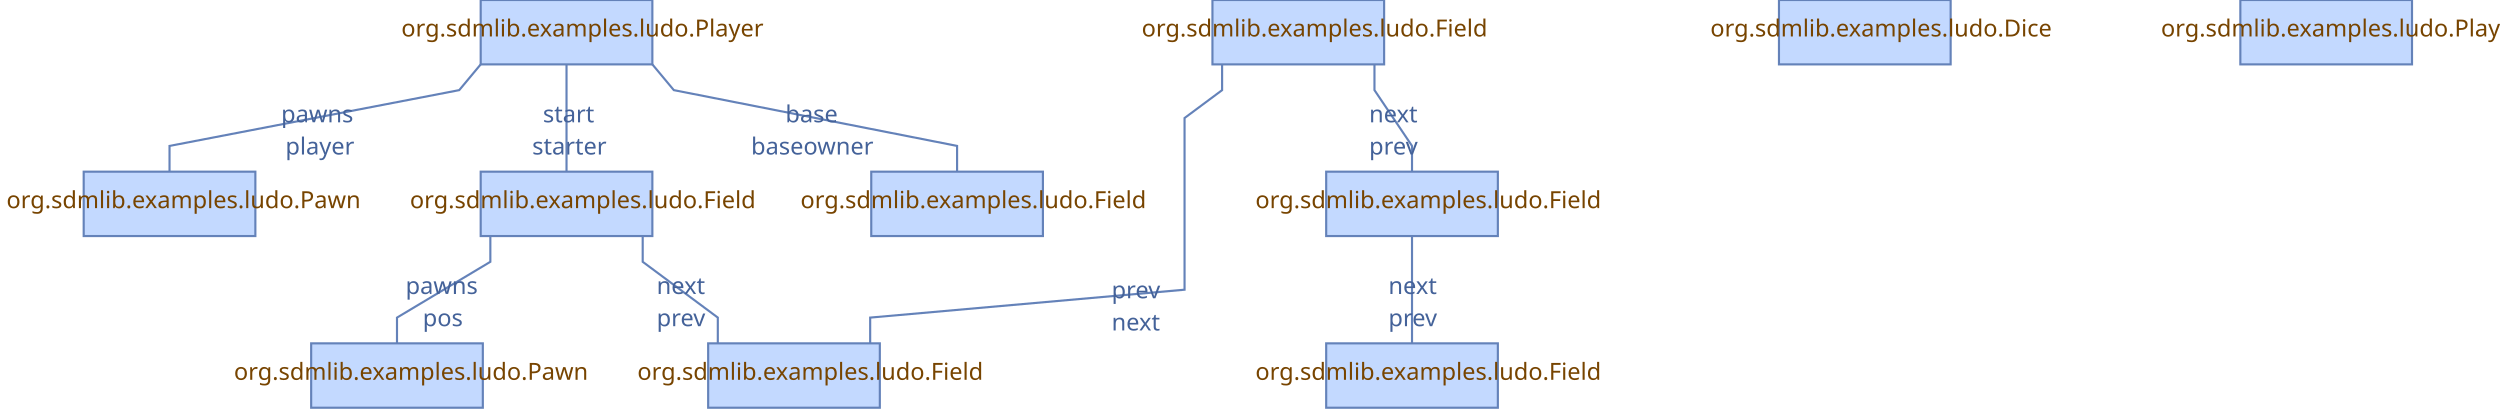
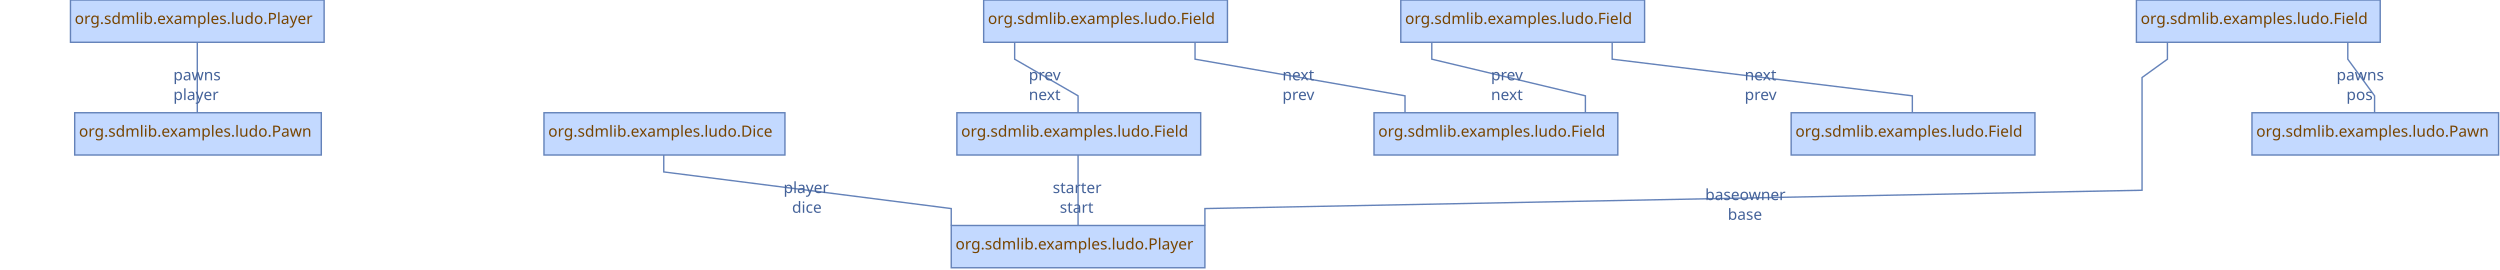
- <svg xmlns="http://www.w3.org/2000/svg" style="stroke-dasharray:none; shape-rendering:auto; font-family:'Dialog'; text-rendering:auto; fill-opacity:1; color-interpolation:auto; color-rendering:auto; font-size:12; fill:black; stroke:black; image-rendering:auto; stroke-miterlimit:10; stroke-linecap:square; stroke-linejoin:miter; font-style:normal; stroke-width:1; stroke-dashoffset:0; font-weight:normal; stroke-opacity:1;" width="1165" contentScriptType="text/ecmascript" preserveAspectRatio="xMidYMid meet" viewBox="0 0 1165 191" zoomAndPan="magnify" version="1.0" contentStyleType="text/css" height="191">
+ <svg xmlns="http://www.w3.org/2000/svg" style="stroke-dasharray:none; shape-rendering:auto; font-family:'Dialog'; text-rendering:auto; fill-opacity:1; color-interpolation:auto; color-rendering:auto; font-size:12; fill:black; stroke:black; image-rendering:auto; stroke-miterlimit:10; stroke-linecap:square; stroke-linejoin:miter; font-style:normal; stroke-width:1; stroke-dashoffset:0; font-weight:normal; stroke-opacity:1;" width="1774" contentScriptType="text/ecmascript" preserveAspectRatio="xMidYMid meet" viewBox="0 0 1774 191" zoomAndPan="magnify" version="1.0" contentStyleType="text/css" height="191">
  <defs id="genericDefs" />
  <g>
    <g style="fill:rgb(195,217,255); stroke:rgb(195,217,255);">
-       <rect x="224" width="80" height="30" y="0" style="stroke:none;" />
-       <rect x="224" y="0" width="80" style="fill:none; stroke:rgb(100,130,185);" height="30" />
+       <rect x="675" width="180" height="30" y="160" style="stroke:none;" />
+       <rect x="675" y="160" width="180" style="fill:none; stroke:rgb(100,130,185);" height="30" />
    </g>
    <g style="fill:rgb(119,68,0); font-size:11; font-family:sans-serif; stroke:rgb(119,68,0);">
-       <text x="187" xml:space="preserve" y="17" style="stroke:none;">org.sdmlib.examples.ludo.Player</text>
+       <text x="678" xml:space="preserve" y="177" style="stroke:none;">org.sdmlib.examples.ludo.Player</text>
    </g>
    <g style="fill:rgb(195,217,255); stroke:rgb(195,217,255);">
-       <rect x="829" width="80" height="30" y="0" style="stroke:none;" />
-       <rect x="829" y="0" width="80" style="fill:none; stroke:rgb(100,130,185);" height="30" />
+       <rect x="386" width="171" height="30" y="80" style="stroke:none;" />
+       <rect x="386" y="80" width="171" style="fill:none; stroke:rgb(100,130,185);" height="30" />
    </g>
    <g style="fill:rgb(119,68,0); font-size:11; font-family:sans-serif; stroke:rgb(119,68,0);">
-       <text x="797" xml:space="preserve" y="17" style="stroke:none;">org.sdmlib.examples.ludo.Dice</text>
+       <text x="389" xml:space="preserve" y="97" style="stroke:none;">org.sdmlib.examples.ludo.Dice</text>
    </g>
    <g style="fill:rgb(195,217,255); stroke:rgb(195,217,255);">
-       <rect x="224" width="80" height="30" y="80" style="stroke:none;" />
-       <rect x="224" y="80" width="80" style="fill:none; stroke:rgb(100,130,185);" height="30" />
+       <rect x="679" width="173" height="30" y="80" style="stroke:none;" />
+       <rect x="679" y="80" width="173" style="fill:none; stroke:rgb(100,130,185);" height="30" />
    </g>
    <g style="fill:rgb(119,68,0); font-size:11; font-family:sans-serif; stroke:rgb(119,68,0);">
-       <text x="191" xml:space="preserve" y="97" style="stroke:none;">org.sdmlib.examples.ludo.Field</text>
+       <text x="682" xml:space="preserve" y="97" style="stroke:none;">org.sdmlib.examples.ludo.Field</text>
    </g>
    <g style="fill:rgb(195,217,255); stroke:rgb(195,217,255);">
-       <rect x="330" width="80" height="30" y="160" style="stroke:none;" />
-       <rect x="330" y="160" width="80" style="fill:none; stroke:rgb(100,130,185);" height="30" />
+       <rect x="698" width="173" height="30" y="0" style="stroke:none;" />
+       <rect x="698" y="0" width="173" style="fill:none; stroke:rgb(100,130,185);" height="30" />
    </g>
    <g style="fill:rgb(119,68,0); font-size:11; font-family:sans-serif; stroke:rgb(119,68,0);">
-       <text x="297" xml:space="preserve" y="177" style="stroke:none;">org.sdmlib.examples.ludo.Field</text>
+       <text x="701" xml:space="preserve" y="17" style="stroke:none;">org.sdmlib.examples.ludo.Field</text>
    </g>
    <g style="fill:rgb(195,217,255); stroke:rgb(195,217,255);">
-       <rect x="565" width="80" height="30" y="0" style="stroke:none;" />
-       <rect x="565" y="0" width="80" style="fill:none; stroke:rgb(100,130,185);" height="30" />
+       <rect x="975" width="173" height="30" y="80" style="stroke:none;" />
+       <rect x="975" y="80" width="173" style="fill:none; stroke:rgb(100,130,185);" height="30" />
    </g>
    <g style="fill:rgb(119,68,0); font-size:11; font-family:sans-serif; stroke:rgb(119,68,0);">
-       <text x="532" xml:space="preserve" y="17" style="stroke:none;">org.sdmlib.examples.ludo.Field</text>
+       <text x="978" xml:space="preserve" y="97" style="stroke:none;">org.sdmlib.examples.ludo.Field</text>
    </g>
    <g style="fill:rgb(195,217,255); stroke:rgb(195,217,255);">
-       <rect x="618" width="80" height="30" y="80" style="stroke:none;" />
-       <rect x="618" y="80" width="80" style="fill:none; stroke:rgb(100,130,185);" height="30" />
+       <rect x="994" width="173" height="30" y="0" style="stroke:none;" />
+       <rect x="994" y="0" width="173" style="fill:none; stroke:rgb(100,130,185);" height="30" />
    </g>
    <g style="fill:rgb(119,68,0); font-size:11; font-family:sans-serif; stroke:rgb(119,68,0);">
-       <text x="585" xml:space="preserve" y="97" style="stroke:none;">org.sdmlib.examples.ludo.Field</text>
+       <text x="997" xml:space="preserve" y="17" style="stroke:none;">org.sdmlib.examples.ludo.Field</text>
    </g>
    <g style="fill:rgb(195,217,255); stroke:rgb(195,217,255);">
-       <rect x="618" width="80" height="30" y="160" style="stroke:none;" />
-       <rect x="618" y="160" width="80" style="fill:none; stroke:rgb(100,130,185);" height="30" />
+       <rect x="1271" width="173" height="30" y="80" style="stroke:none;" />
+       <rect x="1271" y="80" width="173" style="fill:none; stroke:rgb(100,130,185);" height="30" />
    </g>
    <g style="fill:rgb(119,68,0); font-size:11; font-family:sans-serif; stroke:rgb(119,68,0);">
-       <text x="585" xml:space="preserve" y="177" style="stroke:none;">org.sdmlib.examples.ludo.Field</text>
+       <text x="1274" xml:space="preserve" y="97" style="stroke:none;">org.sdmlib.examples.ludo.Field</text>
    </g>
    <g style="fill:rgb(195,217,255); stroke:rgb(195,217,255);">
-       <rect x="145" width="80" height="30" y="160" style="stroke:none;" />
-       <rect x="145" y="160" width="80" style="fill:none; stroke:rgb(100,130,185);" height="30" />
+       <rect x="53" width="175" height="30" y="80" style="stroke:none;" />
+       <rect x="53" y="80" width="175" style="fill:none; stroke:rgb(100,130,185);" height="30" />
    </g>
    <g style="fill:rgb(119,68,0); font-size:11; font-family:sans-serif; stroke:rgb(119,68,0);">
-       <text x="109" xml:space="preserve" y="177" style="stroke:none;">org.sdmlib.examples.ludo.Pawn</text>
+       <text x="56" xml:space="preserve" y="97" style="stroke:none;">org.sdmlib.examples.ludo.Pawn</text>
    </g>
    <g style="fill:rgb(195,217,255); stroke:rgb(195,217,255);">
-       <rect x="1044" width="80" height="30" y="0" style="stroke:none;" />
-       <rect x="1044" y="0" width="80" style="fill:none; stroke:rgb(100,130,185);" height="30" />
+       <rect x="50" width="180" height="30" y="0" style="stroke:none;" />
+       <rect x="50" y="0" width="180" style="fill:none; stroke:rgb(100,130,185);" height="30" />
    </g>
    <g style="fill:rgb(119,68,0); font-size:11; font-family:sans-serif; stroke:rgb(119,68,0);">
-       <text x="1007" xml:space="preserve" y="17" style="stroke:none;">org.sdmlib.examples.ludo.Player</text>
+       <text x="53" xml:space="preserve" y="17" style="stroke:none;">org.sdmlib.examples.ludo.Player</text>
    </g>
    <g style="fill:rgb(195,217,255); stroke:rgb(195,217,255);">
-       <rect x="406" width="80" height="30" y="80" style="stroke:none;" />
-       <rect x="406" y="80" width="80" style="fill:none; stroke:rgb(100,130,185);" height="30" />
+       <rect x="1516" width="173" height="30" y="0" style="stroke:none;" />
+       <rect x="1516" y="0" width="173" style="fill:none; stroke:rgb(100,130,185);" height="30" />
    </g>
    <g style="fill:rgb(119,68,0); font-size:11; font-family:sans-serif; stroke:rgb(119,68,0);">
-       <text x="373" xml:space="preserve" y="97" style="stroke:none;">org.sdmlib.examples.ludo.Field</text>
+       <text x="1519" xml:space="preserve" y="17" style="stroke:none;">org.sdmlib.examples.ludo.Field</text>
    </g>
    <g style="fill:rgb(195,217,255); stroke:rgb(195,217,255);">
-       <rect x="39" width="80" height="30" y="80" style="stroke:none;" />
-       <rect x="39" y="80" width="80" style="fill:none; stroke:rgb(100,130,185);" height="30" />
+       <rect x="1598" width="175" height="30" y="80" style="stroke:none;" />
+       <rect x="1598" y="80" width="175" style="fill:none; stroke:rgb(100,130,185);" height="30" />
    </g>
    <g style="fill:rgb(119,68,0); font-size:11; font-family:sans-serif; stroke:rgb(119,68,0);">
-       <text x="3" xml:space="preserve" y="97" style="stroke:none;">org.sdmlib.examples.ludo.Pawn</text>
+       <text x="1601" xml:space="preserve" y="97" style="stroke:none;">org.sdmlib.examples.ludo.Pawn</text>
    </g>
    <g style="fill:rgb(100,130,185); stroke:rgb(100,130,185);">
-       <path style="fill:none;" d="M640.5 30.5 L640.5 42 L658 68 L658 79.5" />
+       <path style="fill:none;" d="M848 30.5 L848 42 L997 68 L997 79.5" />
    </g>
    <g style="fill:rgb(68,98,153); font-size:11; font-family:sans-serif; stroke:rgb(68,98,153);">
-       <text x="638" xml:space="preserve" y="57" style="stroke:none;">next</text>
-       <text x="638" xml:space="preserve" y="72" style="stroke:none;">prev</text>
+       <text x="910" xml:space="preserve" y="57" style="stroke:none;">next</text>
+       <text x="910" xml:space="preserve" y="71" style="stroke:none;">prev</text>
    </g>
    <g style="fill:rgb(100,130,185); stroke:rgb(100,130,185);">
-       <path style="fill:none;" d="M569.5 30.5 L569.5 42 L552 55 L552 135 L405.5 148 L405.5 159.5" />
+       <path style="fill:none;" d="M720 30.5 L720 42 L765 68 L765 79.5" />
    </g>
    <g style="fill:rgb(68,98,153); font-size:11; font-family:sans-serif; stroke:rgb(68,98,153);">
-       <text x="518" xml:space="preserve" y="139" style="stroke:none;">prev</text>
-       <text x="518" xml:space="preserve" y="154" style="stroke:none;">next</text>
+       <text x="730" xml:space="preserve" y="57" style="stroke:none;">prev</text>
+       <text x="730" xml:space="preserve" y="71" style="stroke:none;">next</text>
    </g>
    <g style="fill:rgb(100,130,185); stroke:rgb(100,130,185);">
-       <path style="fill:none;" d="M223.68 30.384 L214 42 L79 68 L79 79.5" />
+       <path style="fill:none;" d="M140 30.5 L140 42 L140 68 L140 79.5" />
    </g>
    <g style="fill:rgb(68,98,153); font-size:11; font-family:sans-serif; stroke:rgb(68,98,153);">
-       <text x="131" xml:space="preserve" y="57" style="stroke:none;">pawns</text>
-       <text x="133" xml:space="preserve" y="72" style="stroke:none;">player</text>
+       <text x="123" xml:space="preserve" y="57" style="stroke:none;">pawns</text>
+       <text x="123" xml:space="preserve" y="71" style="stroke:none;">player</text>
    </g>
    <g style="fill:rgb(100,130,185); stroke:rgb(100,130,185);">
-       <path style="fill:none;" d="M264 30.5 L264 44 L264 68 L264 79.5" />
+       <path style="fill:none;" d="M1016 30.5 L1016 42 L1125 68 L1125 79.5" />
    </g>
    <g style="fill:rgb(68,98,153); font-size:11; font-family:sans-serif; stroke:rgb(68,98,153);">
-       <text x="253" xml:space="preserve" y="57" style="stroke:none;">start</text>
-       <text x="248" xml:space="preserve" y="72" style="stroke:none;">starter</text>
+       <text x="1058" xml:space="preserve" y="57" style="stroke:none;">prev</text>
+       <text x="1058" xml:space="preserve" y="71" style="stroke:none;">next</text>
    </g>
    <g style="fill:rgb(100,130,185); stroke:rgb(100,130,185);">
-       <path style="fill:none;" d="M304.32 30.384 L314 42 L446 68 L446 79.5" />
+       <path style="fill:none;" d="M1144 30.5 L1144 42 L1357 68 L1357 79.5" />
    </g>
    <g style="fill:rgb(68,98,153); font-size:11; font-family:sans-serif; stroke:rgb(68,98,153);">
-       <text x="366" xml:space="preserve" y="57" style="stroke:none;">base</text>
-       <text x="350" xml:space="preserve" y="72" style="stroke:none;">baseowner</text>
+       <text x="1238" xml:space="preserve" y="57" style="stroke:none;">next</text>
+       <text x="1238" xml:space="preserve" y="71" style="stroke:none;">prev</text>
    </g>
    <g style="fill:rgb(100,130,185); stroke:rgb(100,130,185);">
-       <path style="fill:none;" d="M228.5 110.5 L228.5 122 L185 148 L185 159.5" />
+       <path style="fill:none;" d="M471 110.5 L471 122 L675 148 L675 159.5" />
    </g>
    <g style="fill:rgb(68,98,153); font-size:11; font-family:sans-serif; stroke:rgb(68,98,153);">
-       <text x="189" xml:space="preserve" y="137" style="stroke:none;">pawns</text>
-       <text x="197" xml:space="preserve" y="152" style="stroke:none;">pos</text>
+       <text x="556" xml:space="preserve" y="137" style="stroke:none;">player</text>
+       <text x="562" xml:space="preserve" y="151" style="stroke:none;">dice</text>
    </g>
    <g style="fill:rgb(100,130,185); stroke:rgb(100,130,185);">
-       <path style="fill:none;" d="M299.5 110.5 L299.5 122 L334.5 148 L334.5 159.5" />
+       <path style="fill:none;" d="M1538 30.5 L1538 42 L1520 55 L1520 135 L855 148 L855 159.5" />
    </g>
    <g style="fill:rgb(68,98,153); font-size:11; font-family:sans-serif; stroke:rgb(68,98,153);">
-       <text x="306" xml:space="preserve" y="137" style="stroke:none;">next</text>
-       <text x="306" xml:space="preserve" y="152" style="stroke:none;">prev</text>
+       <text x="1210" xml:space="preserve" y="142" style="stroke:none;">baseowner</text>
+       <text x="1226" xml:space="preserve" y="156" style="stroke:none;">base</text>
    </g>
    <g style="fill:rgb(100,130,185); stroke:rgb(100,130,185);">
-       <path style="fill:none;" d="M658 110.5 L658 122 L658 148 L658 159.5" />
+       <path style="fill:none;" d="M1666 30.5 L1666 42 L1685 68 L1685 79.5" />
    </g>
    <g style="fill:rgb(68,98,153); font-size:11; font-family:sans-serif; stroke:rgb(68,98,153);">
-       <text x="647" xml:space="preserve" y="137" style="stroke:none;">next</text>
-       <text x="647" xml:space="preserve" y="152" style="stroke:none;">prev</text>
+       <text x="1658" xml:space="preserve" y="57" style="stroke:none;">pawns</text>
+       <text x="1665" xml:space="preserve" y="71" style="stroke:none;">pos</text>
+     </g>
+     <g style="fill:rgb(100,130,185); stroke:rgb(100,130,185);">
+       <path style="fill:none;" d="M765 110.5 L765 122 L765 146 L765 159.5" />
+     </g>
+     <g style="fill:rgb(68,98,153); font-size:11; font-family:sans-serif; stroke:rgb(68,98,153);">
+       <text x="747" xml:space="preserve" y="137" style="stroke:none;">starter</text>
+       <text x="752" xml:space="preserve" y="151" style="stroke:none;">start</text>
    </g>
  </g>
</svg>
